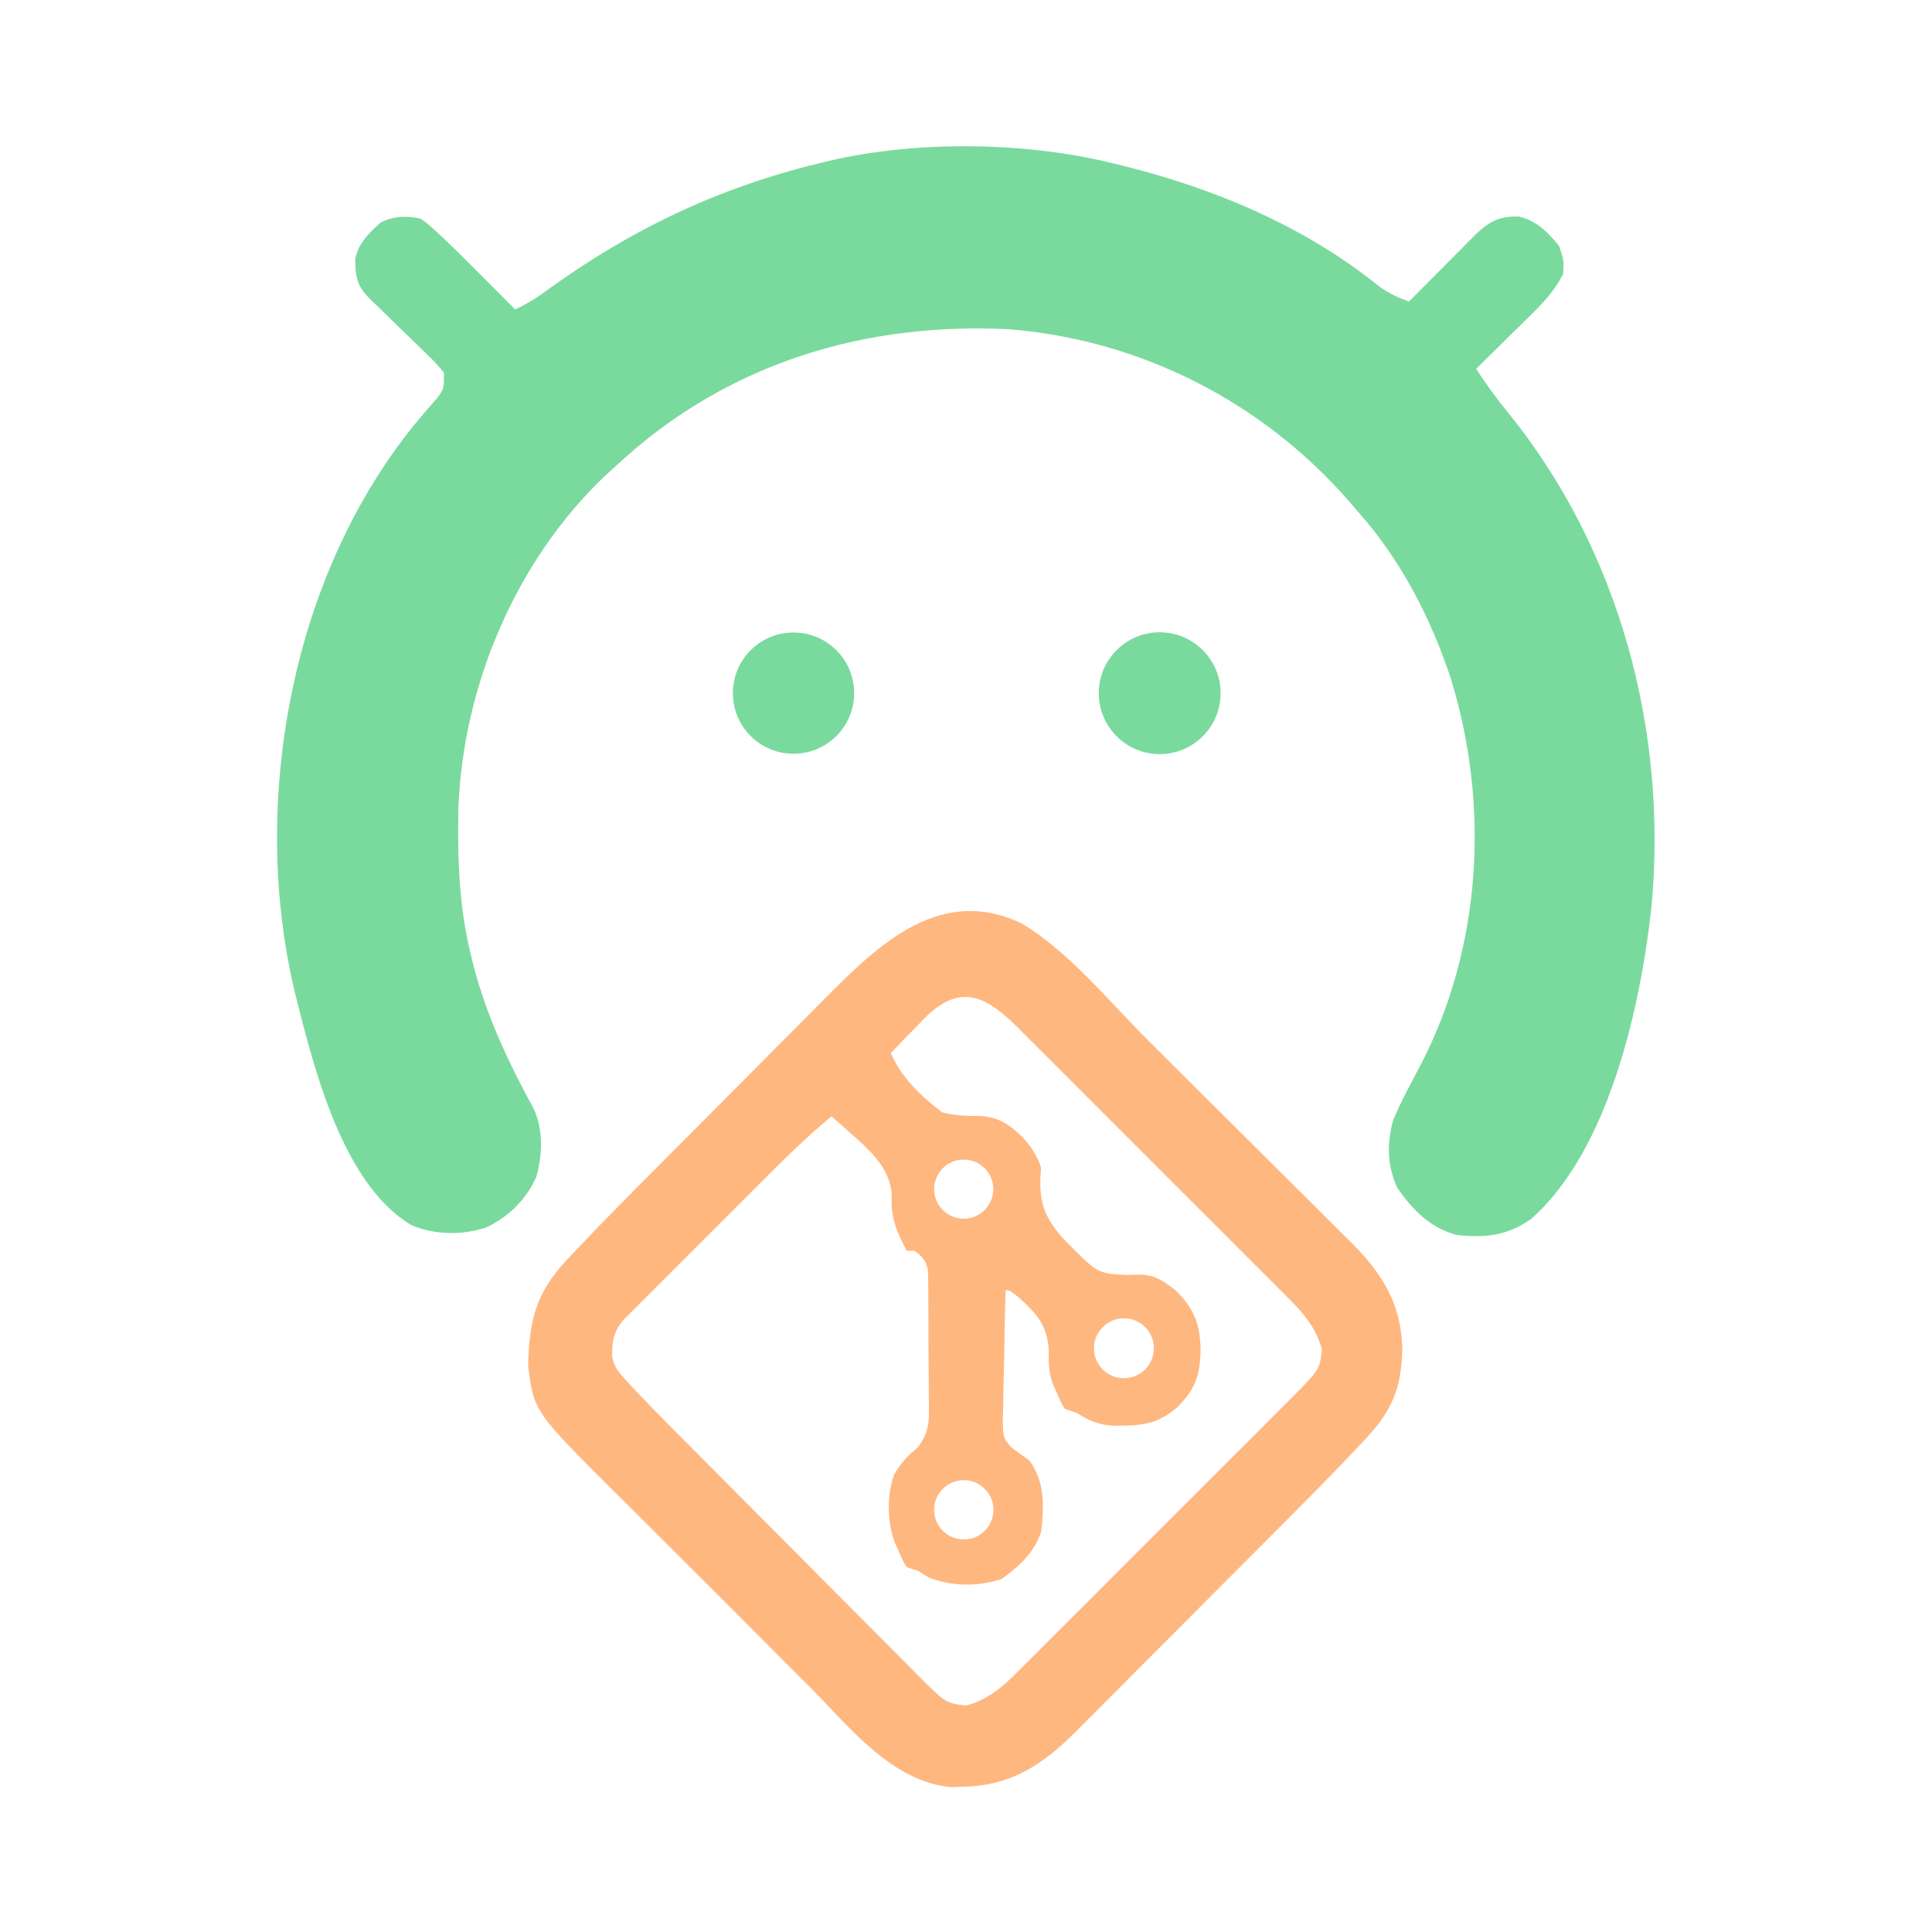
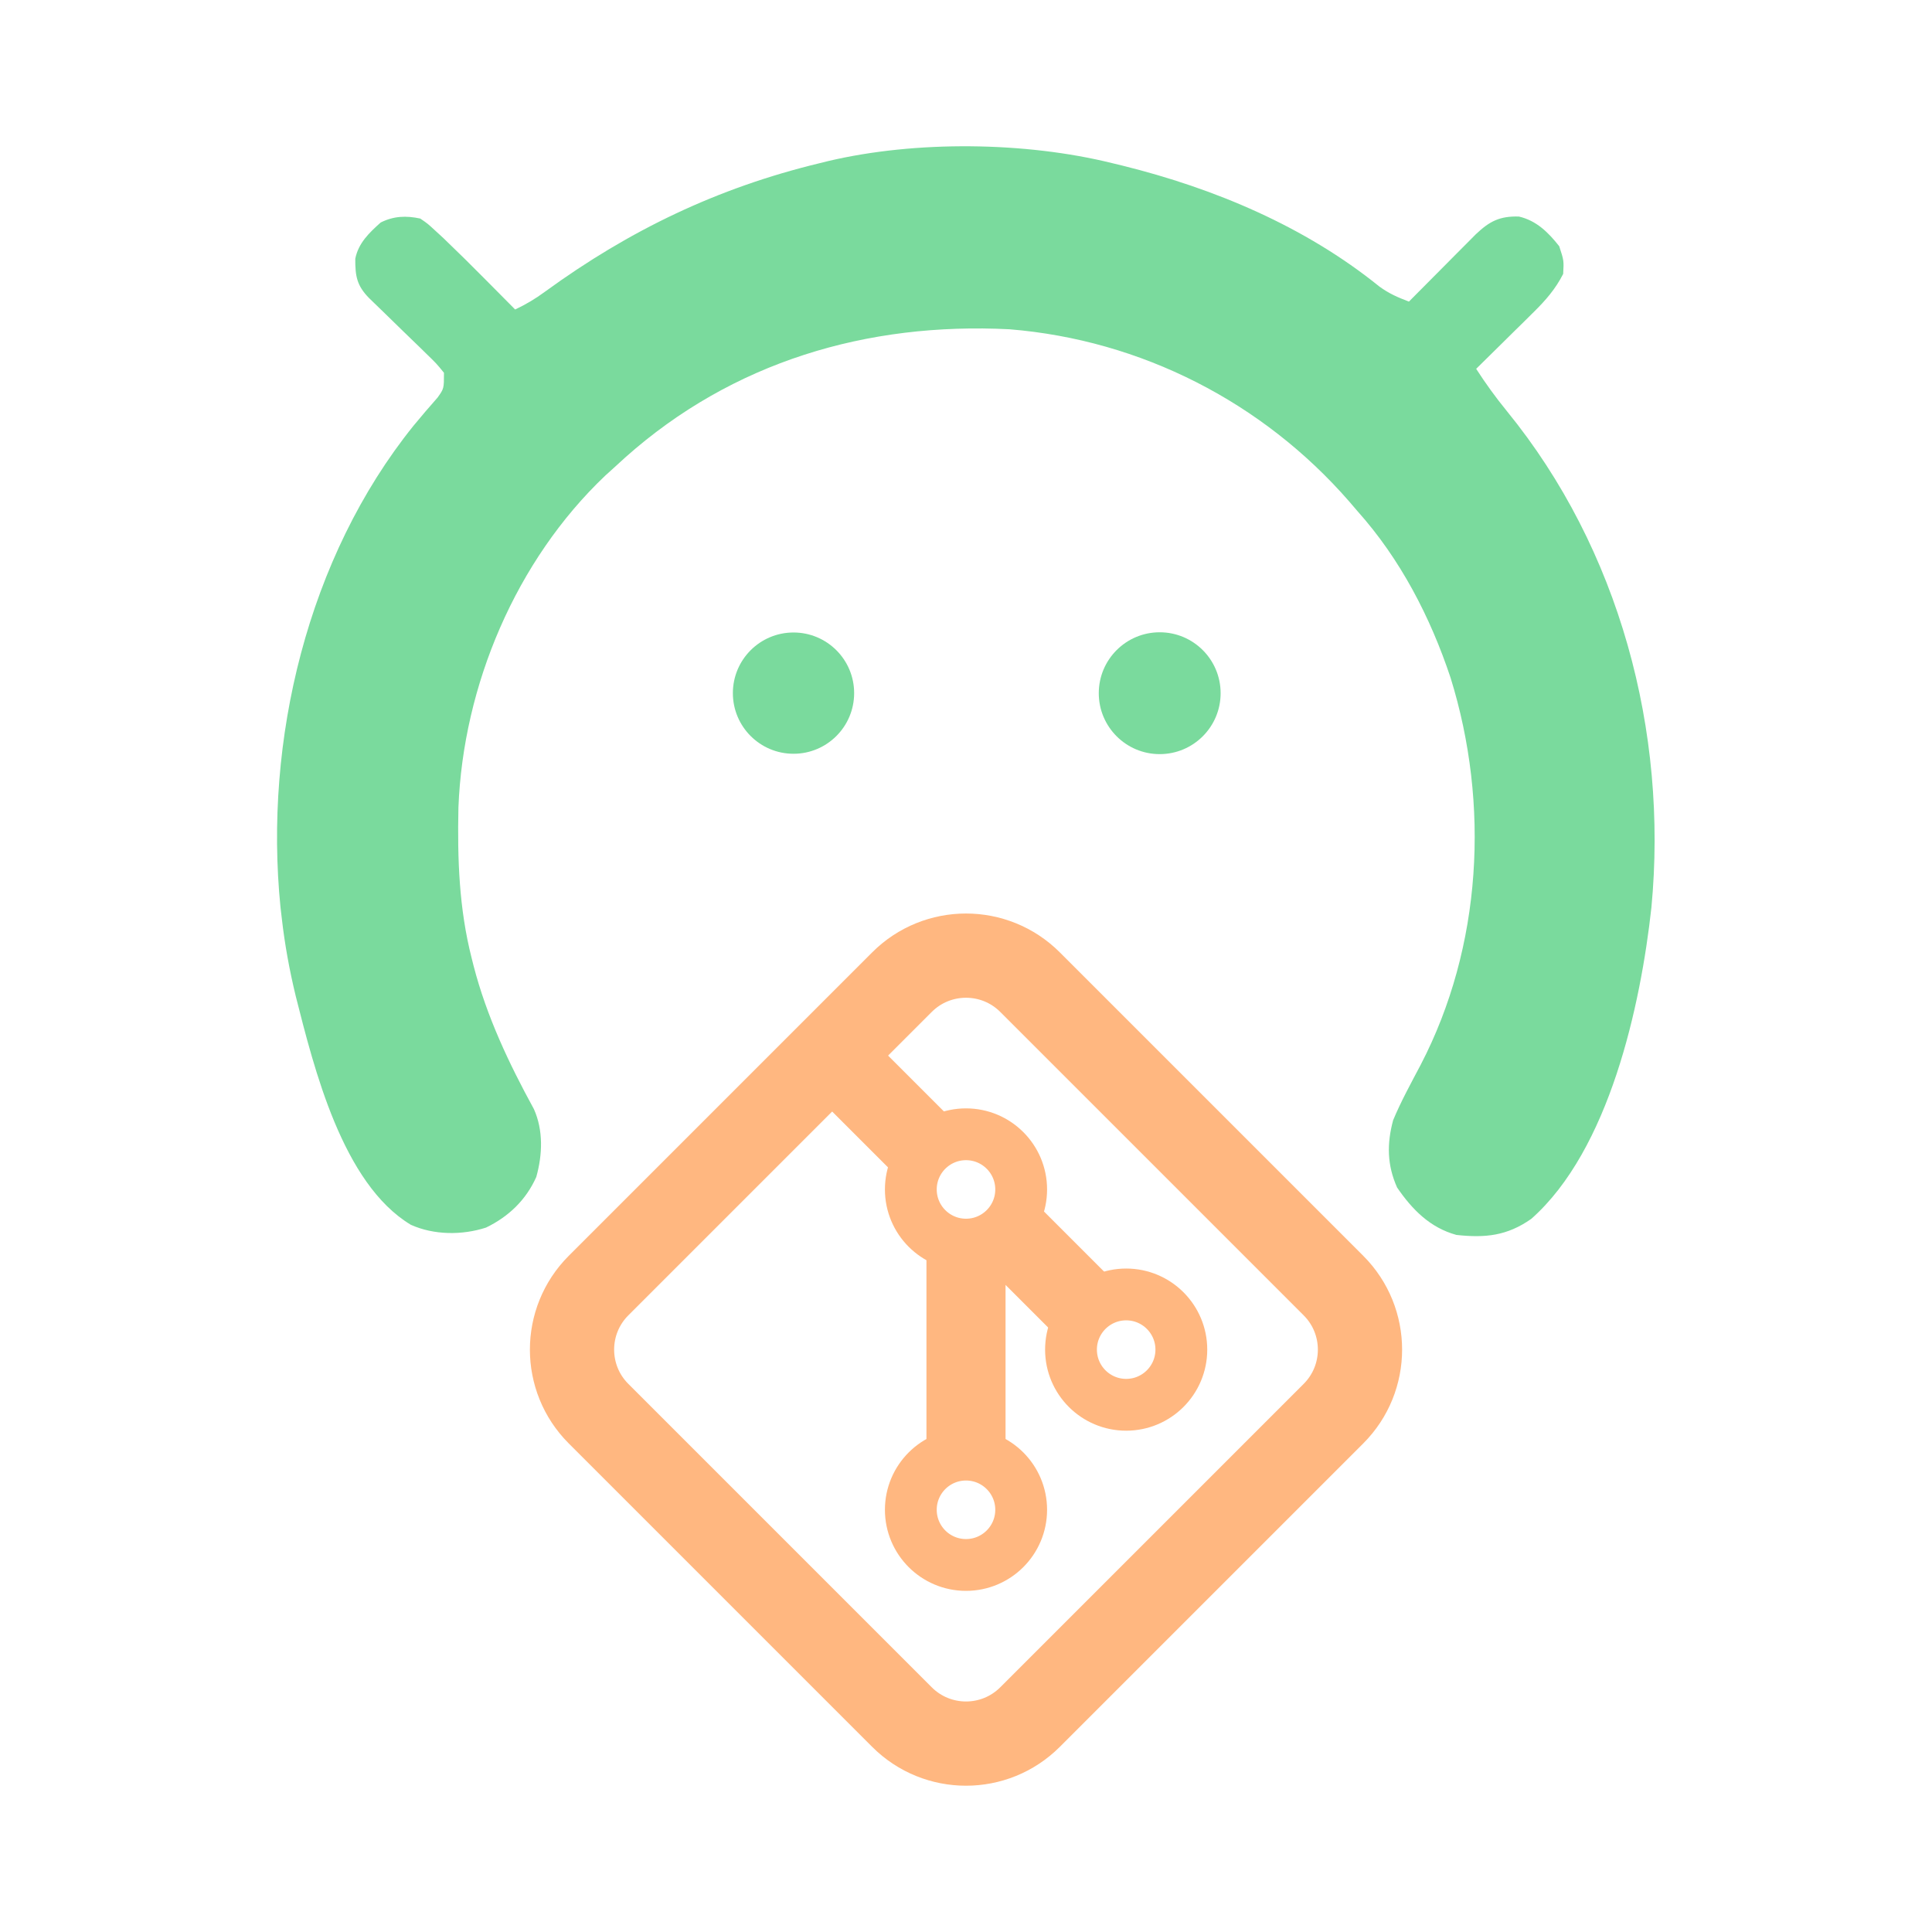
<svg xmlns="http://www.w3.org/2000/svg" viewBox="0 0 488.52 488.52" role="img" aria-label="Omnify">
  <g transform="translate(-267.74 -290.74)">
    <g transform="translate(549 332)">
      <path fill="#7ADA9D" d="M0 0 C0.824 0.199 1.648 0.397 2.497 0.602 C25.843 6.383 48.706 15.985 67.519 31.188 C69.969 32.977 72.181 33.934 75 35 C75.56 34.435 76.12 33.87 76.697 33.288 C79.233 30.731 81.772 28.178 84.312 25.625 C85.194 24.735 86.075 23.846 86.982 22.93 C87.83 22.079 88.677 21.228 89.551 20.352 C89.941 19.959 89.941 19.959 91.915 17.971 C95.399 14.677 97.927 13.366 102.797 13.492 C107.234 14.515 110.243 17.5 113 21 C114.188 24.625 114.188 24.625 114 28 C112.046 31.833 109.601 34.636 106.551 37.645 C105.703 38.486 104.856 39.327 103.982 40.193 C103.101 41.058 102.22 41.922 101.312 42.812 C100.42 43.696 99.527 44.58 98.607 45.49 C96.409 47.665 94.207 49.834 92 52 C94.425 55.759 96.969 59.273 99.805 62.741 C128.229 97.626 140.526 143.662 136.312 188.188 C133.589 213.064 125.65 249.482 105.938 266.938 C99.824 271.23 94.318 271.803 87 271 C80.333 269.168 75.831 264.598 72 259 C69.464 253.295 69.402 247.964 71 242 C73.007 237.181 75.54 232.6 77.969 227.984 C93.489 198.12 95.459 162.071 85.527 130.117 C80.419 114.77 72.818 100.093 62 88 C61.646 87.587 61.646 87.587 59.855 85.496 C37.995 60.42 7.265 44.704 -26 42 C-61.983 40.167 -95.997 50.212 -123.176 74.422 C-123.642 74.847 -123.642 74.847 -126 77 C-126.736 77.665 -127.472 78.33 -128.231 79.016 C-150.789 100.449 -164.161 132.069 -165.344 162.957 C-165.613 175.902 -165.201 188.428 -162 201 C-161.919 201.321 -161.919 201.321 -161.512 202.946 C-158.215 215.709 -152.572 227.655 -146.254 239.188 C-143.854 244.57 -144.078 250.707 -145.656 256.344 C-148.251 262.16 -152.65 266.381 -158.359 269.141 C-164.406 271.108 -171.534 271.06 -177.375 268.438 C-194.685 258.037 -201.855 228.824 -206.48 210.618 C-208.05 204.129 -209.246 197.636 -210 191 C-210.111 190.055 -210.222 189.11 -210.336 188.137 C-214.554 146.012 -203.523 99.685 -176.691 66.376 C-174.702 63.973 -172.688 61.602 -170.617 59.27 C-169 57 -169 57 -169 53 C-170.912 50.65 -170.912 50.65 -173.559 48.086 C-174.022 47.63 -174.486 47.175 -174.964 46.705 C-176.446 45.252 -177.941 43.813 -179.438 42.375 C-180.928 40.927 -182.415 39.477 -183.9 38.024 C-185.248 36.708 -186.603 35.399 -187.959 34.091 C-191.026 30.948 -191.45 28.583 -191.426 24.172 C-190.651 20.222 -187.929 17.618 -185 15 C-181.695 13.347 -178.546 13.242 -175 14 C-173.122 15.283 -173.122 15.283 -171.258 17.004 C-170.566 17.639 -169.875 18.274 -169.163 18.928 C-165.557 22.382 -162.009 25.886 -158.5 29.438 C-157.773 30.169 -157.046 30.901 -156.297 31.654 C-154.529 33.434 -152.763 35.216 -151 37 C-148.277 35.709 -145.876 34.284 -143.453 32.496 C-122.078 16.933 -99.78 6.217 -74 0 C-73.638 -0.09 -73.638 -0.09 -71.804 -0.543 C-49.679 -5.75 -22.034 -5.454 0 0 Z" />
    </g>
-     <g transform="translate(526.4168 524.4184)">
-       <path fill="#FFB780" d="M 0.0,0.0 C 11.891,7.281 21.907,19.71 31.732,29.492 C 32.529,30.286 33.327,31.079 34.15,31.897 C 38.361,36.088 42.569,40.282 46.775,44.478 C 51.097,48.789 55.431,53.088 59.767,57.385 C 63.125,60.717 66.473,64.057 69.82,67.4 C 71.413,68.989 73.01,70.574 74.611,72.156 C 76.85,74.371 79.076,76.598 81.299,78.828 C 81.951,79.467 82.603,80.105 83.274,80.763 C 90.942,88.519 95.664,96.213 95.896,107.207 C 95.74,117.261 93.347,123.037 86.449,130.34 C 85.927,130.899 85.404,131.458 84.865,132.034 C 77.719,139.631 70.343,147.006 62.978,154.39 C 62.592,154.778 62.592,154.778 60.638,156.738 C 56.565,160.827 52.489,164.912 48.411,168.994 C 44.221,173.189 40.041,177.393 35.864,181.6 C 32.623,184.859 29.376,188.111 26.127,191.362 C 24.583,192.909 23.041,194.458 21.502,196.011 C 19.35,198.18 17.188,200.34 15.024,202.497 C 14.402,203.129 13.78,203.76 13.139,204.41 C 5.091,212.383 -2.955,217.786 -14.542,218.082 C -15.741,218.133 -16.939,218.185 -18.175,218.238 C -33.285,216.745 -43.792,203.08 -53.753,193.043 C -55.604,191.196 -57.456,189.35 -59.308,187.505 C -63.177,183.647 -67.032,179.777 -70.881,175.899 C -75.308,171.44 -79.755,167.003 -84.215,162.577 C -88.534,158.288 -92.836,153.983 -97.132,149.67 C -98.948,147.85 -100.768,146.034 -102.593,144.224 C -123.706,123.237 -123.706,123.237 -125.143,111.48 C -124.816,100.108 -123.178,93.195 -115.294,84.841 C -114.772,84.282 -114.25,83.723 -113.712,83.147 C -106.497,75.474 -99.058,68.017 -91.628,60.554 C -90.846,59.768 -90.064,58.982 -89.258,58.173 C -85.132,54.026 -81.003,49.883 -76.872,45.742 C -72.629,41.488 -68.399,37.223 -64.171,32.955 C -60.89,29.648 -57.6,26.35 -54.308,23.054 C -52.744,21.485 -51.184,19.913 -49.627,18.338 C -36.252,4.813 -20.396,-10.117 0.0,0.0 M -24.628,23.5 C -25.69,24.582 -26.745,25.672 -27.792,26.769 C -28.337,27.328 -28.882,27.887 -29.444,28.462 C -30.775,29.829 -32.097,31.204 -33.417,32.582 C -30.788,38.798 -25.733,43.598 -20.417,47.582 C -17.196,48.397 -14.459,48.521 -11.147,48.504 C -6.337,48.641 -3.326,50.677 0.079,54.074 C 2.208,56.499 3.558,58.507 4.583,61.582 C 4.525,62.382 4.467,63.183 4.407,64.007 C 4.094,70.623 5.752,74.528 10.051,79.378 C 18.783,88.331 18.783,88.331 26.021,88.707 C 26.99,88.674 27.959,88.642 28.958,88.609 C 33.226,88.564 35.205,90.031 38.583,92.582 C 43.158,97.144 44.74,100.897 44.896,107.332 C 44.826,113.789 43.752,117.412 39.087,122.078 C 33.755,126.771 29.357,126.853 22.536,126.812 C 18.973,126.534 16.58,125.502 13.583,123.582 C 13.088,123.417 13.088,123.417 10.583,122.582 C 9.521,120.832 9.521,120.832 8.583,118.582 C 8.235,117.829 7.887,117.076 7.529,116.3 C 6.481,113.287 6.483,111.008 6.521,107.832 C 6.122,101.249 3.409,98.407 -1.386,94.129 C -3.417,92.582 -3.417,92.582 -4.417,92.582 C -4.565,97.902 -4.674,103.221 -4.746,108.542 C -4.777,110.352 -4.817,112.16 -4.87,113.969 C -4.942,116.573 -4.976,119.176 -5.003,121.781 C -5.034,122.586 -5.065,123.392 -5.097,124.222 C -5.1,129.765 -5.1,129.765 -3.107,132.148 C -1.61,133.379 -0.015,134.487 1.583,135.582 C 5.54,140.989 5.353,147.146 4.583,153.582 C 2.846,158.999 -0.938,162.342 -5.417,165.582 C -11.38,167.569 -18.171,167.488 -23.979,165.144 C -24.784,164.629 -25.588,164.113 -26.417,163.582 C -27.407,163.252 -28.397,162.922 -29.417,162.582 C -30.479,160.832 -30.479,160.832 -31.417,158.582 C -31.758,157.831 -32.1,157.081 -32.452,156.308 C -34.314,151.047 -34.474,144.743 -32.694,139.422 C -31.118,136.518 -29.392,134.562 -26.809,132.516 C -23.371,128.3 -23.73,124.861 -23.823,119.574 C -23.823,118.611 -23.823,117.649 -23.823,116.657 C -23.828,114.628 -23.846,112.599 -23.875,110.57 C -23.917,107.46 -23.916,104.352 -23.909,101.242 C -23.919,99.269 -23.933,97.296 -23.948,95.324 C -23.948,94.393 -23.948,93.461 -23.949,92.502 C -23.957,92.07 -23.957,92.07 -23.997,89.882 C -24.001,89.502 -24.001,89.502 -24.022,87.579 C -24.521,85.055 -25.4,84.135 -27.417,82.582 C -28.077,82.582 -28.737,82.582 -29.417,82.582 C -31.939,77.719 -33.542,74.171 -33.167,68.644 C -33.63,60.766 -39.928,56.268 -45.389,51.257 C -46.397,50.364 -47.406,49.472 -48.417,48.582 C -54.759,53.817 -60.544,59.563 -66.347,65.379 C -67.388,66.419 -68.429,67.459 -69.471,68.5 C -71.639,70.666 -73.805,72.835 -75.971,75.005 C -78.748,77.788 -81.53,80.567 -84.313,83.344 C -86.458,85.485 -88.6,87.629 -90.742,89.773 C -91.767,90.799 -92.794,91.825 -93.821,92.849 C -95.25,94.276 -96.675,95.705 -98.1,97.135 C -98.912,97.948 -99.723,98.76 -100.559,99.597 C -103.433,102.667 -103.943,105.154 -103.889,109.384 C -103.299,112.129 -102.265,113.312 -100.365,115.364 C -99.727,116.059 -99.088,116.754 -98.431,117.47 C -95.232,120.824 -92.012,124.151 -88.741,127.435 C -88.008,128.174 -87.275,128.913 -86.521,129.675 C -84.123,132.092 -81.722,134.505 -79.319,136.918 C -78.495,137.746 -77.67,138.575 -76.82,139.429 C -72.466,143.804 -68.108,148.176 -63.748,152.546 C -59.248,157.057 -54.76,161.579 -50.275,166.104 C -46.816,169.589 -43.349,173.064 -39.879,176.538 C -38.22,178.202 -36.564,179.869 -34.912,181.54 C -32.605,183.871 -30.286,186.189 -27.963,188.505 C -27.285,189.196 -26.607,189.887 -25.909,190.599 C -19.489,196.948 -19.489,196.948 -14.417,197.582 C -7.85,195.834 -3.905,191.639 0.782,186.901 C 1.176,186.51 1.176,186.51 3.169,184.535 C 5.761,181.96 8.339,179.371 10.915,176.781 C 12.716,174.983 14.517,173.185 16.319,171.389 C 20.089,167.625 23.851,163.854 27.608,160.078 C 31.946,155.719 36.298,151.374 40.657,147.037 C 44.86,142.854 49.052,138.66 53.239,134.461 C 55.018,132.679 56.8,130.901 58.585,129.125 C 61.077,126.643 63.556,124.149 66.032,121.651 C 66.401,121.285 66.401,121.285 68.272,119.435 C 75.001,112.593 75.001,112.593 75.583,107.582 C 73.838,101.061 69.719,97.147 65.01,92.491 C 64.24,91.714 63.471,90.938 62.678,90.138 C 60.141,87.583 57.589,85.043 55.036,82.504 C 53.263,80.728 51.491,78.951 49.719,77.174 C 46.006,73.456 42.287,69.745 38.562,66.039 C 34.265,61.764 29.983,57.474 25.708,53.178 C 21.583,49.032 17.446,44.898 13.305,40.768 C 11.55,39.015 9.797,37.26 8.047,35.501 C 5.599,33.042 3.138,30.597 0.674,28.155 C -0.044,27.429 -0.762,26.702 -1.502,25.954 C -9.405,18.183 -15.758,14.904 -24.628,23.5 M-7.524,67.004C-7.524,62.877 -10.87,59.53 -14.998,59.53C-19.126,59.53 -22.473,62.877 -22.473,67.004C-22.473,71.132 -19.126,74.479 -14.998,74.479C-10.87,74.479 -7.524,71.132 -7.524,67.004Z M33.088,107.24C33.088,103.056 29.697,99.665 25.513,99.665C21.329,99.665 17.938,103.056 17.938,107.24C17.938,111.424 21.329,114.815 25.513,114.815C29.697,114.815 33.088,111.424 33.088,107.24Z M-7.481,148.086C-7.481,143.945 -10.838,140.588 -14.98,140.588C-19.121,140.588 -22.478,143.945 -22.478,148.086C-22.478,152.227 -19.121,155.584 -14.98,155.584C-10.838,155.584 -7.481,152.227 -7.481,148.086Z" />
-     </g>
+     <path fill="none" stroke="#FFB780" stroke-width="21.3" d="M528.193,539.086 L604.914,615.807 A22.9,22.9 0 0 1 604.914,648.193 L528.193,724.914 A22.9,22.9 0 0 1 495.807,724.914 L419.086,648.193 A22.9,22.9 0 0 1 419.086,615.807 L495.807,539.086 A22.9,22.9 0 0 1 528.193,539.086 Z" />
+     <path fill="none" stroke="#FFB780" stroke-width="20" d="M512,605.5 L512,658.5 M521.899,601.399 L542.601,622.101 M502.101,581.601 L477.705,557.205" />
+     <path fill="none" stroke="#FFB780" stroke-width="13.1" d="M498.05,591.5 a13.95,13.95 0 1,0 27.9,0 a13.95,13.95 0 1,0 -27.9,0 Z M538.55,632 a13.95,13.95 0 1,0 27.9,0 a13.95,13.95 0 1,0 -27.9,0 Z M498.05,672.5 a13.95,13.95 0 1,0 27.9,0 a13.95,13.95 0 1,0 -27.9,0 Z" />
    <g transform="translate(566.9219 451.6602)">
      <path fill="#7ADA9D" d="M9.461,14.361C9.461,22.868 2.564,29.765 -5.944,29.765C-14.451,29.765 -21.348,22.868 -21.348,14.361C-21.348,5.853 -14.451,-1.044 -5.944,-1.044C2.564,-1.044 9.461,5.853 9.461,14.361Z" />
    </g>
    <g transform="translate(472 451)">
      <path fill="#7ADA9D" d="M11.717,15.002C11.717,23.471 4.853,30.335 -3.615,30.335C-12.084,30.335 -18.948,23.471 -18.948,15.002C-18.948,6.534 -12.084,-0.33 -3.615,-0.33C4.853,-0.33 11.717,6.534 11.717,15.002Z" />
    </g>
  </g>
</svg>
